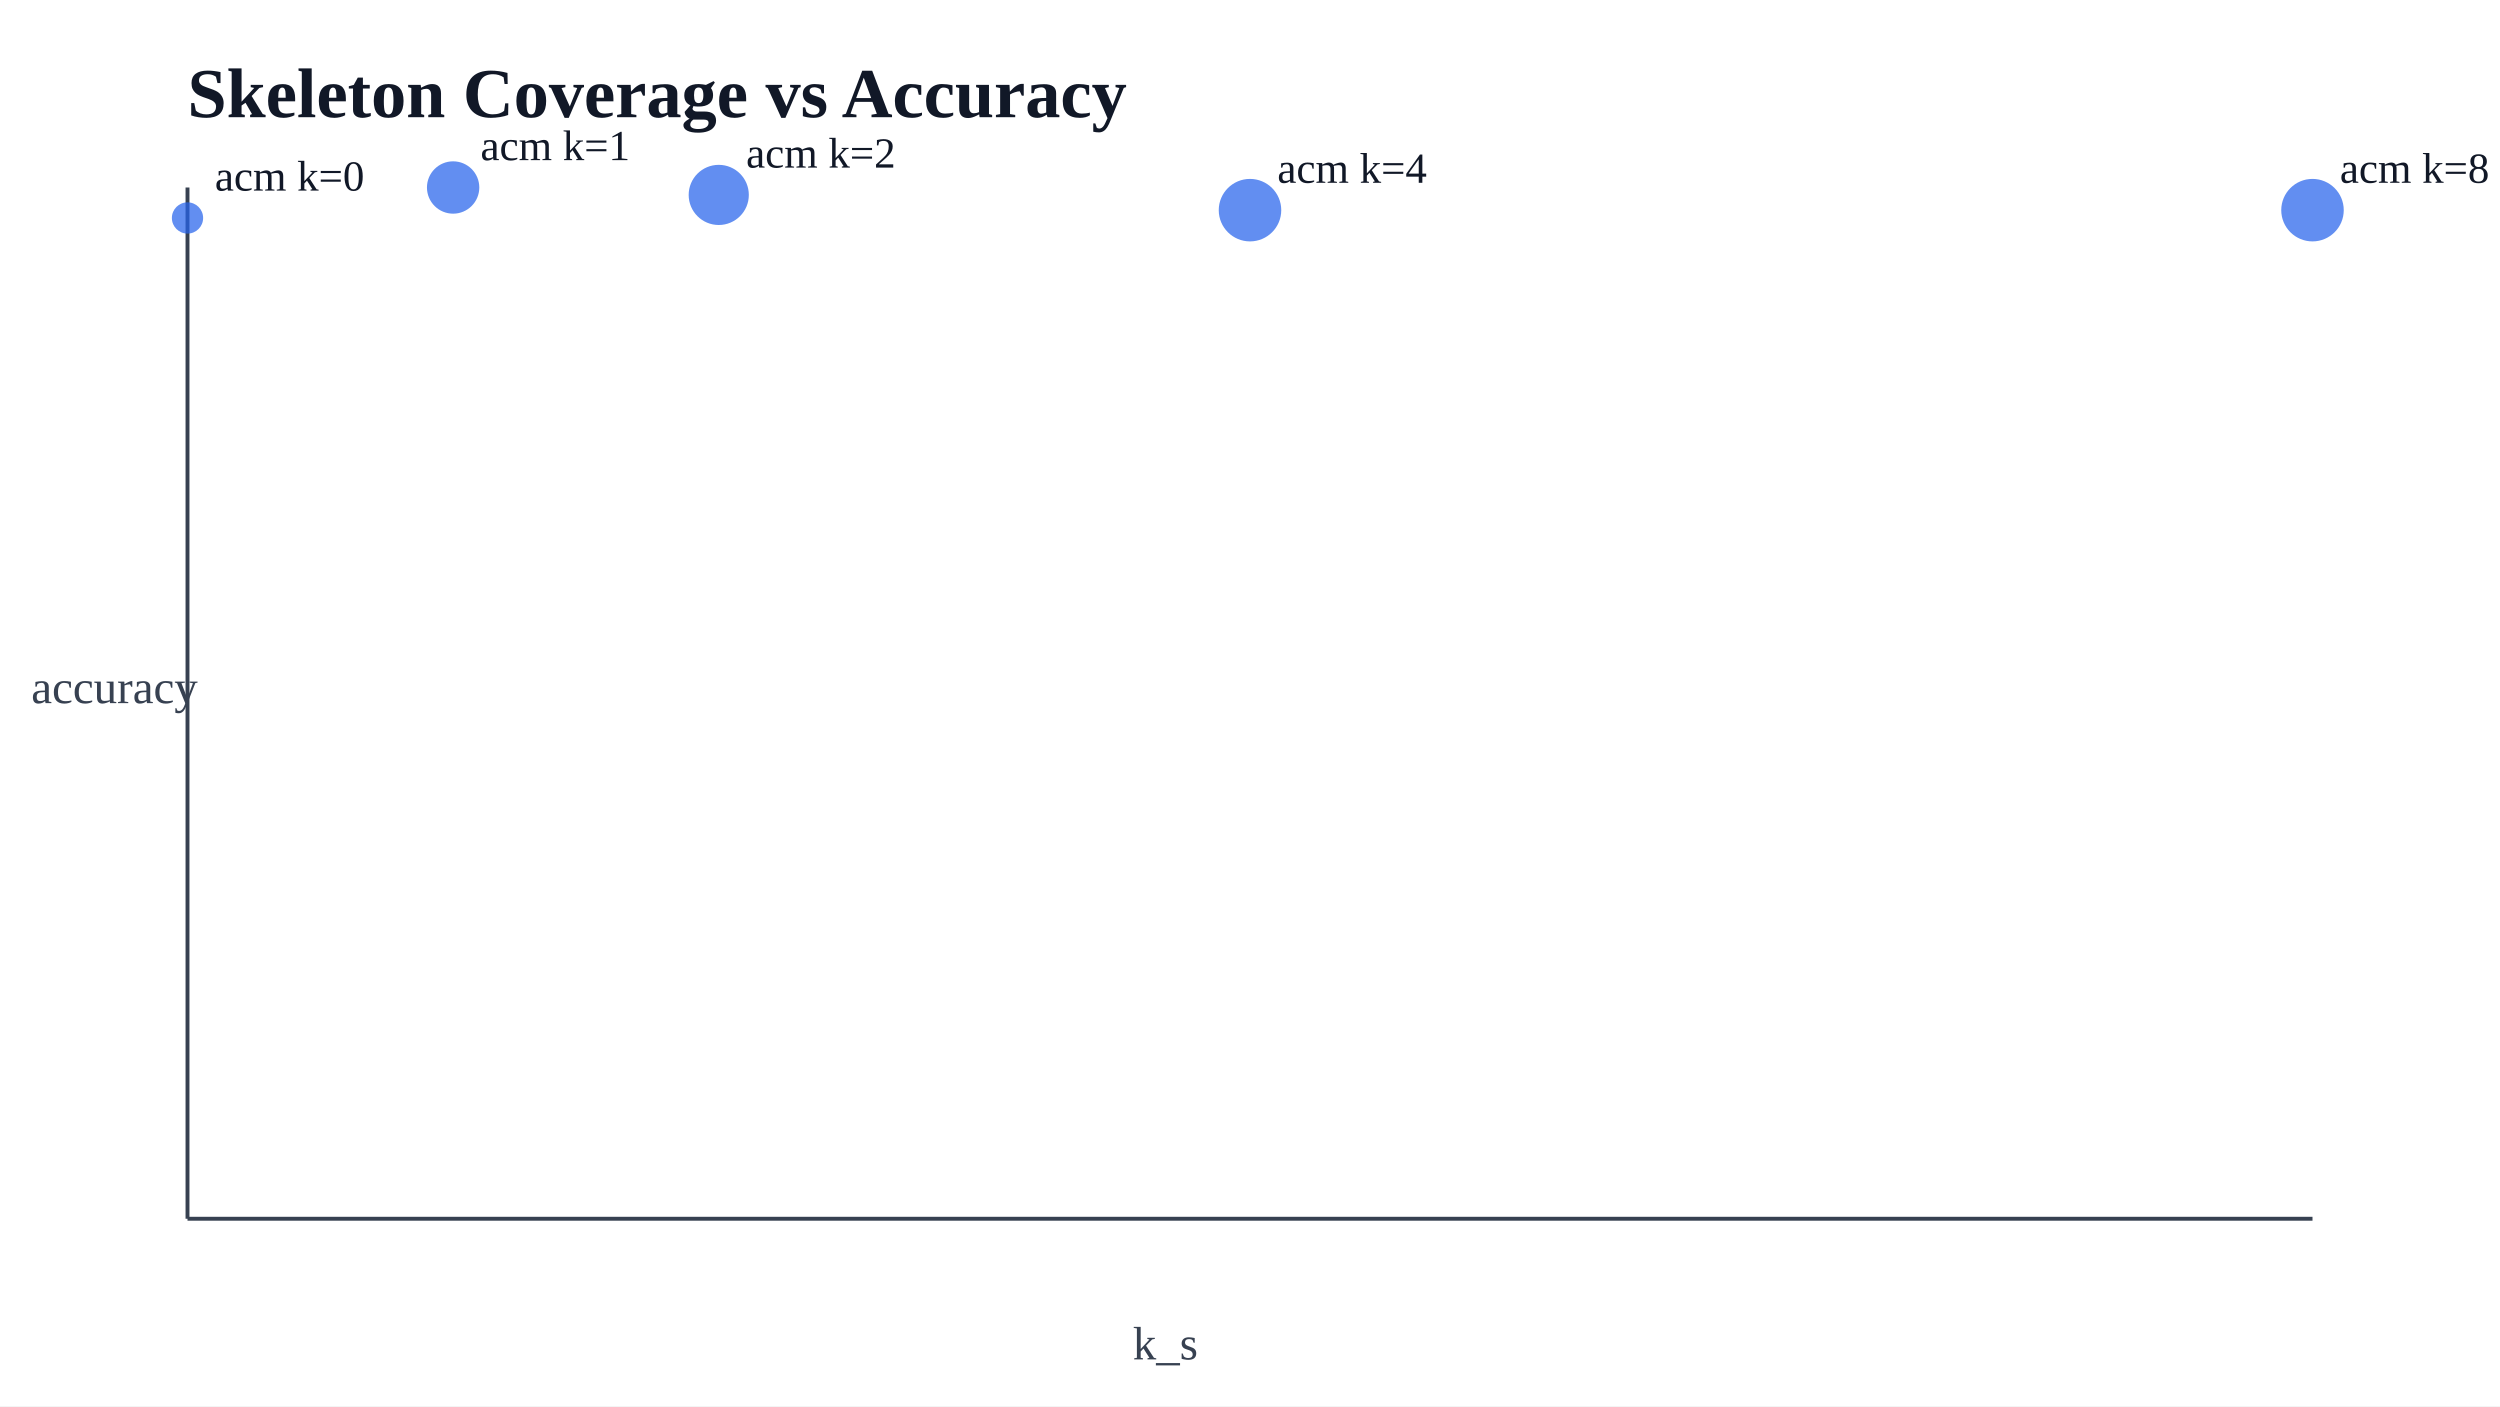
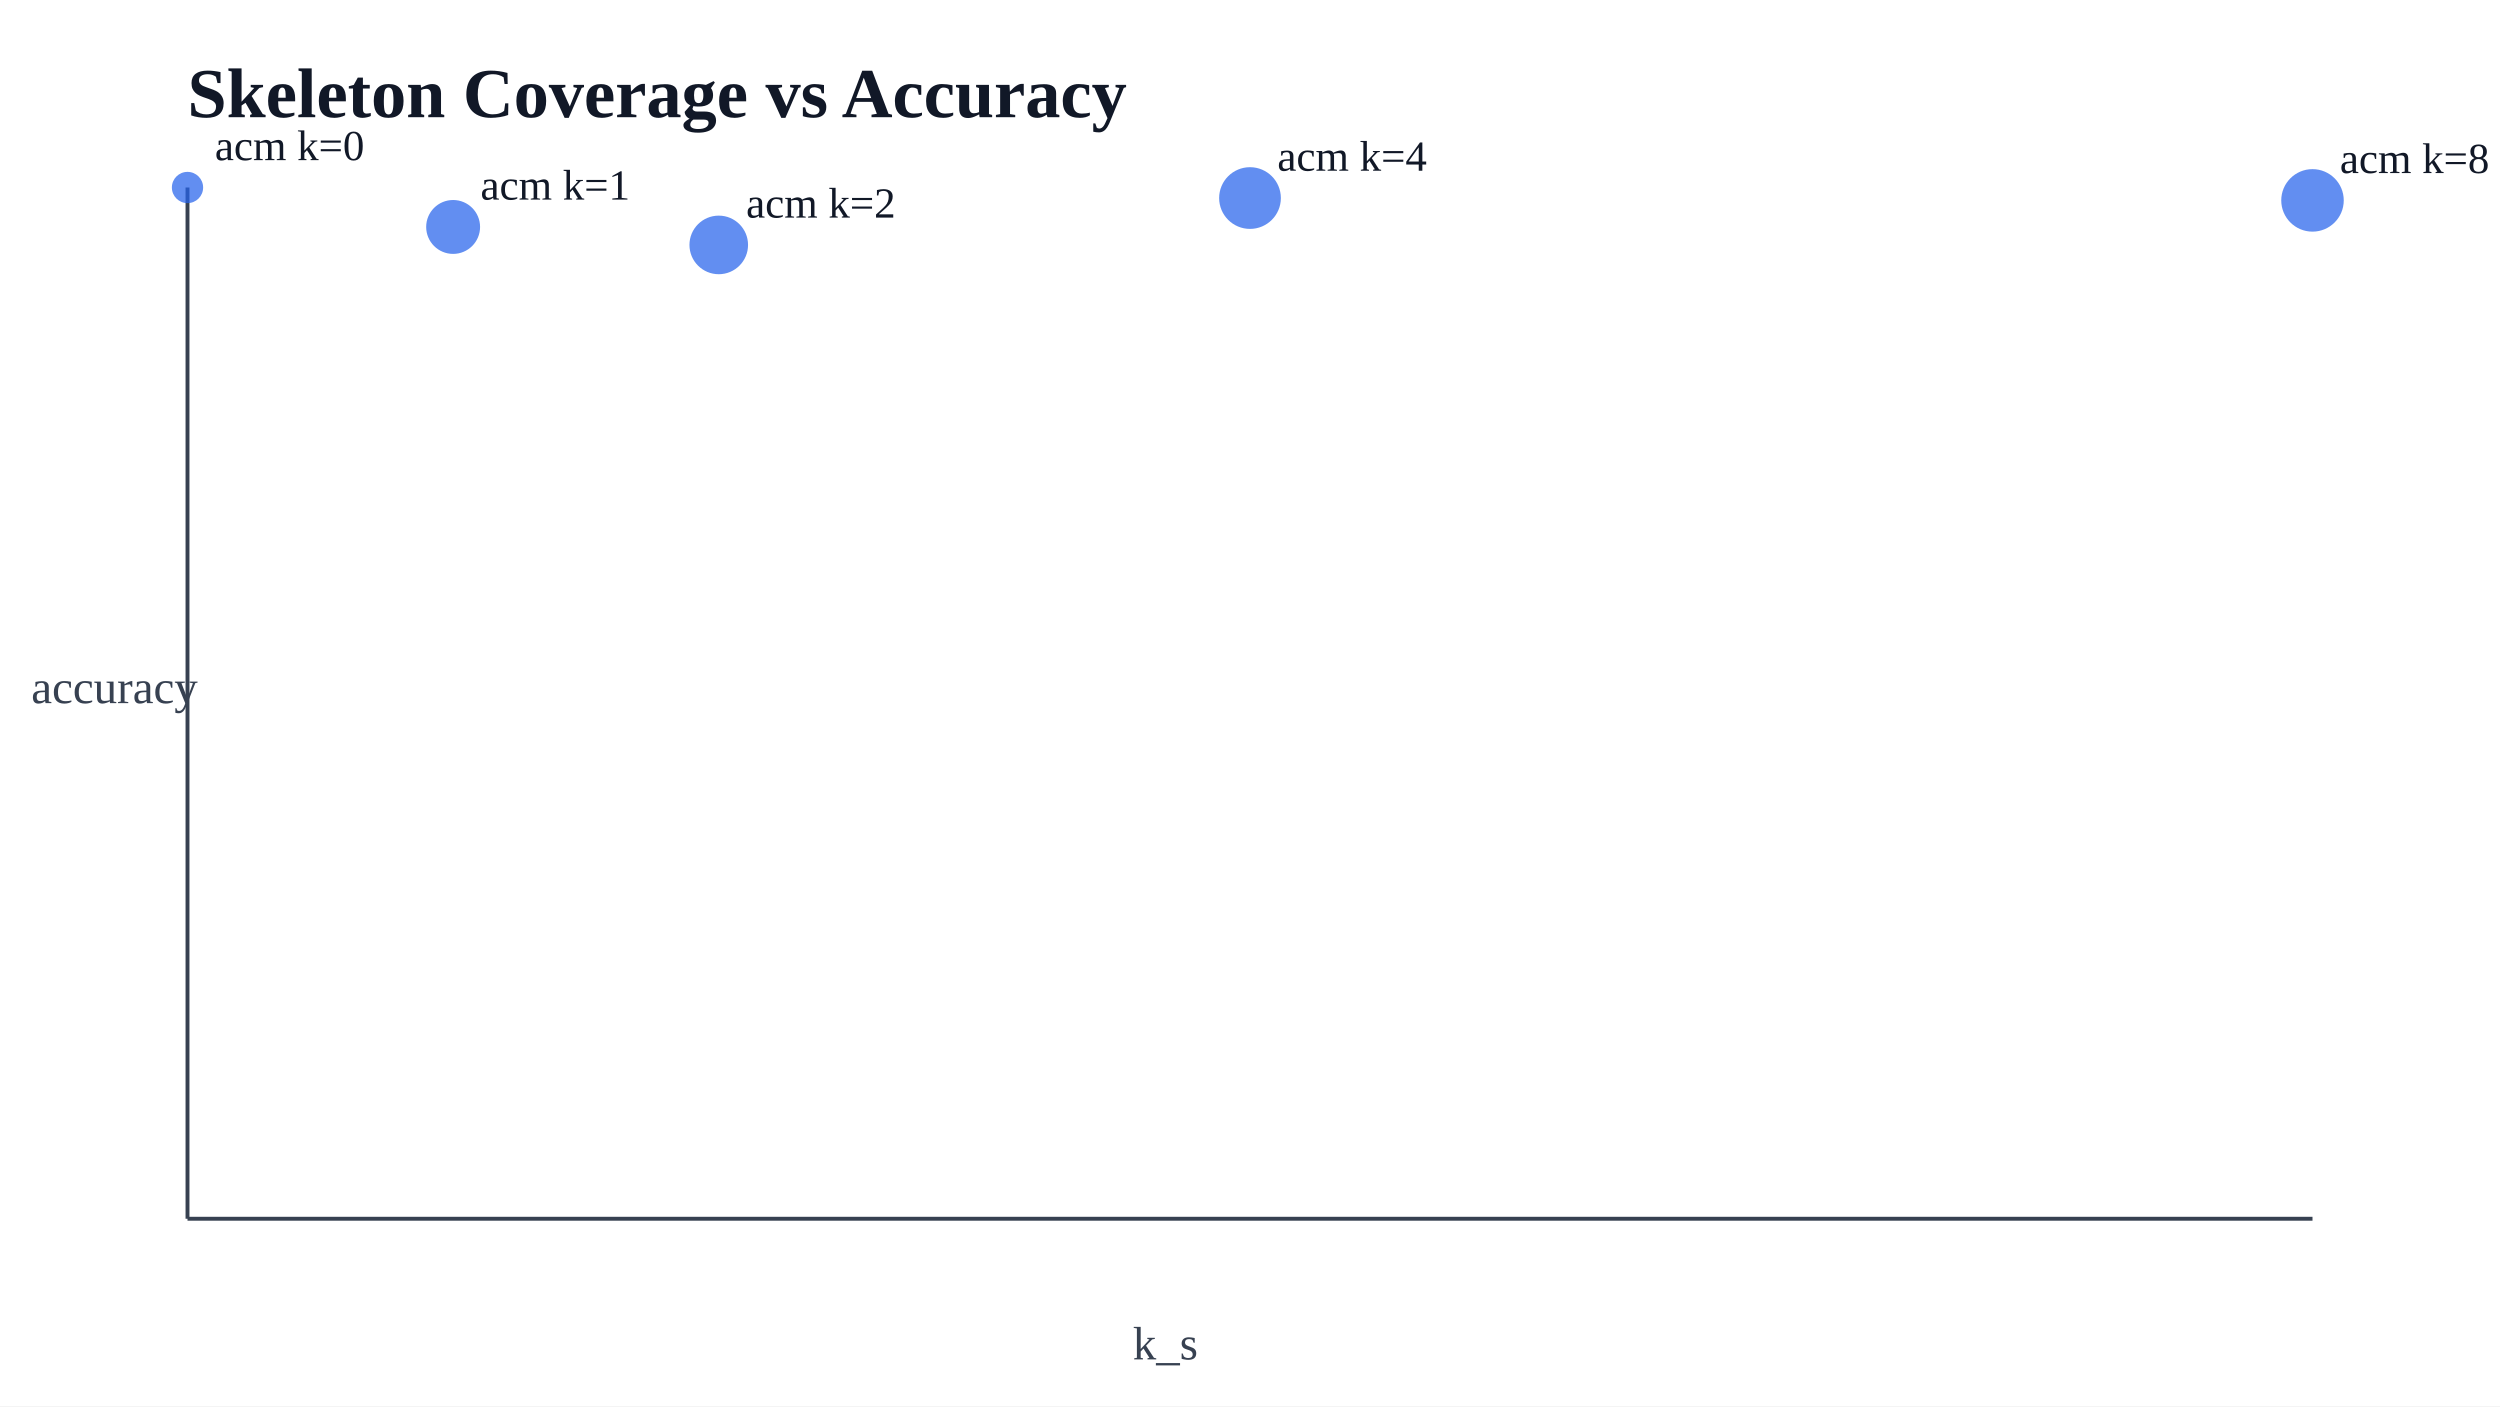
<svg xmlns="http://www.w3.org/2000/svg" width="640" height="360" viewBox="0 0 640 360">
  <rect width="100%" height="100%" fill="#ffffff" />
  <text x="48" y="30" font-size="18" font-weight="700" fill="#111827">Skeleton Coverage vs Accuracy</text>
  <line x1="48" y1="312" x2="592" y2="312" stroke="#374151" />
  <line x1="48" y1="48" x2="48" y2="312" stroke="#374151" />
  <text x="290.0" y="348" font-size="12" fill="#374151">k_s</text>
  <text x="8" y="180.0" font-size="12" fill="#374151">accuracy</text>
-   <circle cx="48.0" cy="55.8" r="4.0" fill="#2563eb" opacity="0.72" />
-   <circle cx="116.0" cy="48.0" r="6.7" fill="#2563eb" opacity="0.72" />
-   <circle cx="184.0" cy="49.9" r="7.7" fill="#2563eb" opacity="0.72" />
-   <circle cx="320.0" cy="53.8" r="8.0" fill="#2563eb" opacity="0.72" />
-   <circle cx="592.0" cy="53.8" r="8.0" fill="#2563eb" opacity="0.72" />
-   <text x="55.0" y="48.8" font-size="11" fill="#111827">acm k=0</text>
-   <text x="123.0" y="41.0" font-size="11" fill="#111827">acm k=1</text>
-   <text x="191.0" y="42.9" font-size="11" fill="#111827">acm k=2</text>
-   <text x="327.0" y="46.8" font-size="11" fill="#111827">acm k=4</text>
-   <text x="599.0" y="46.8" font-size="11" fill="#111827">acm k=8</text>
+   <circle cx="48.0" cy="48.0" r="4.0" fill="#2563eb" opacity="0.72" />
+   <circle cx="116.0" cy="58.1" r="6.9" fill="#2563eb" opacity="0.72" />
+   <circle cx="184.0" cy="62.7" r="7.5" fill="#2563eb" opacity="0.72" />
+   <circle cx="320.0" cy="50.7" r="7.9" fill="#2563eb" opacity="0.72" />
+   <circle cx="592.0" cy="51.3" r="8.0" fill="#2563eb" opacity="0.72" />
+   <text x="55.0" y="41.0" font-size="11" fill="#111827">acm k=0</text>
+   <text x="123.0" y="51.1" font-size="11" fill="#111827">acm k=1</text>
+   <text x="191.0" y="55.7" font-size="11" fill="#111827">acm k=2</text>
+   <text x="327.0" y="43.7" font-size="11" fill="#111827">acm k=4</text>
+   <text x="599.0" y="44.3" font-size="11" fill="#111827">acm k=8</text>
</svg>
